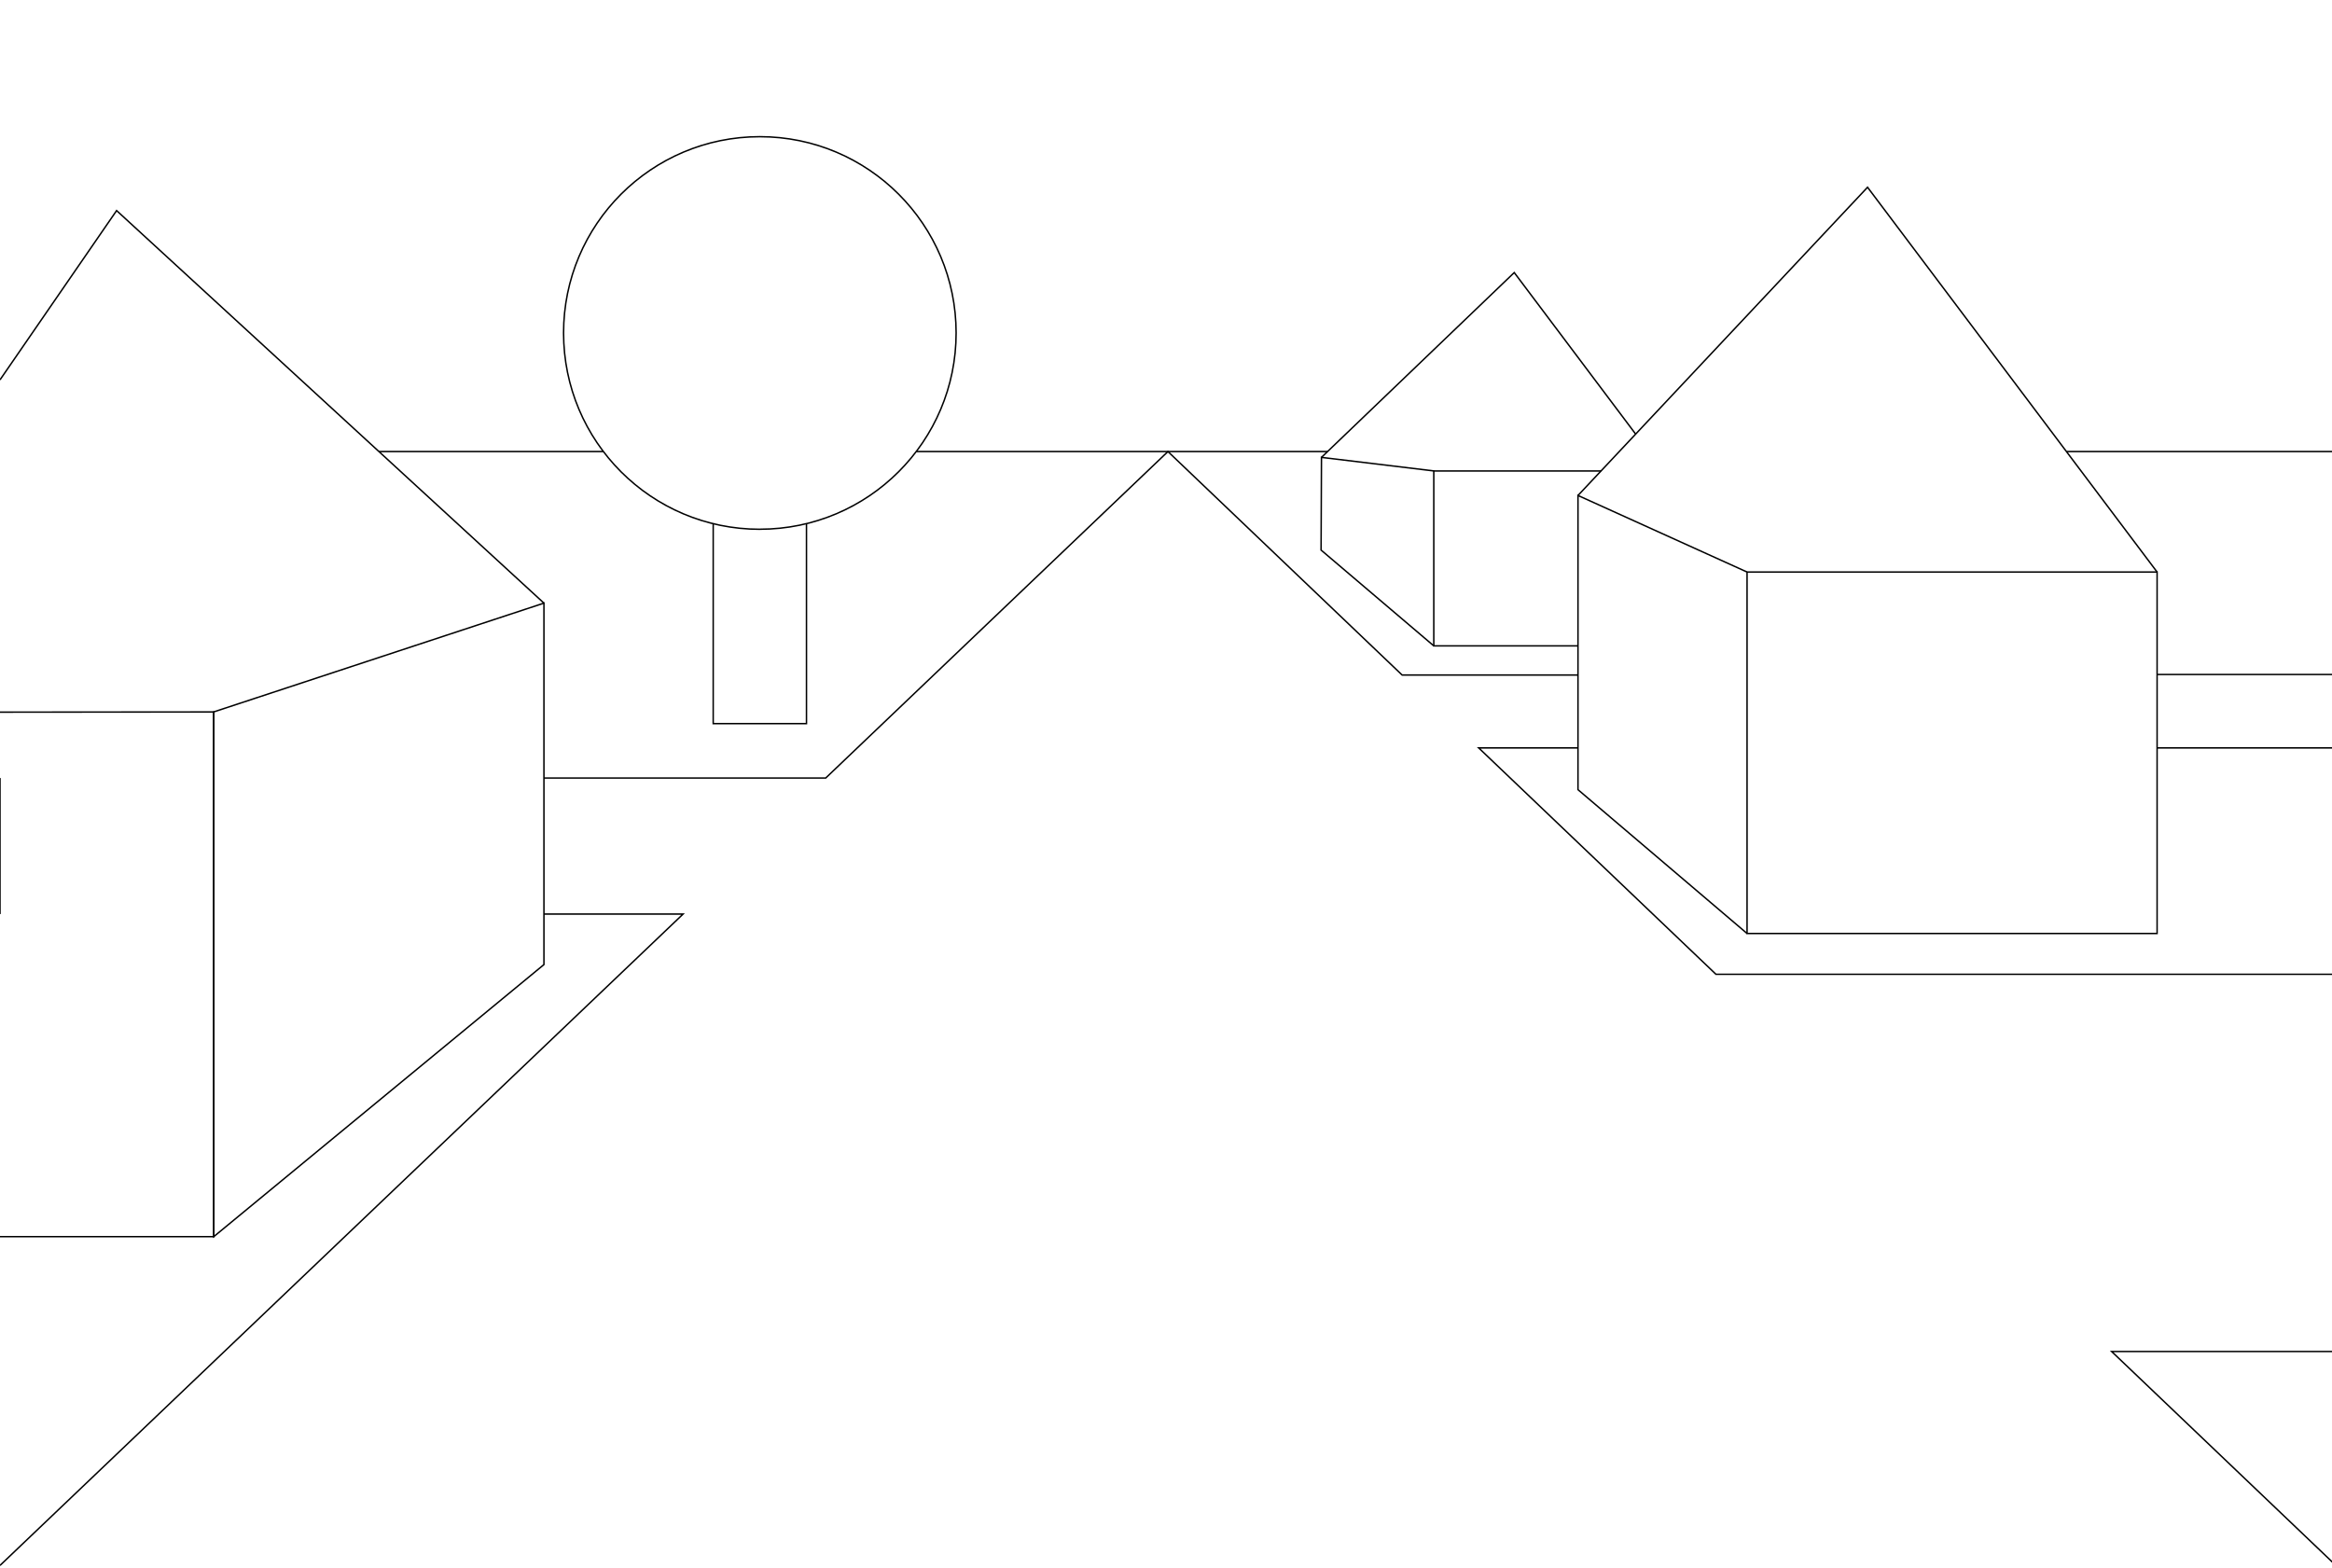
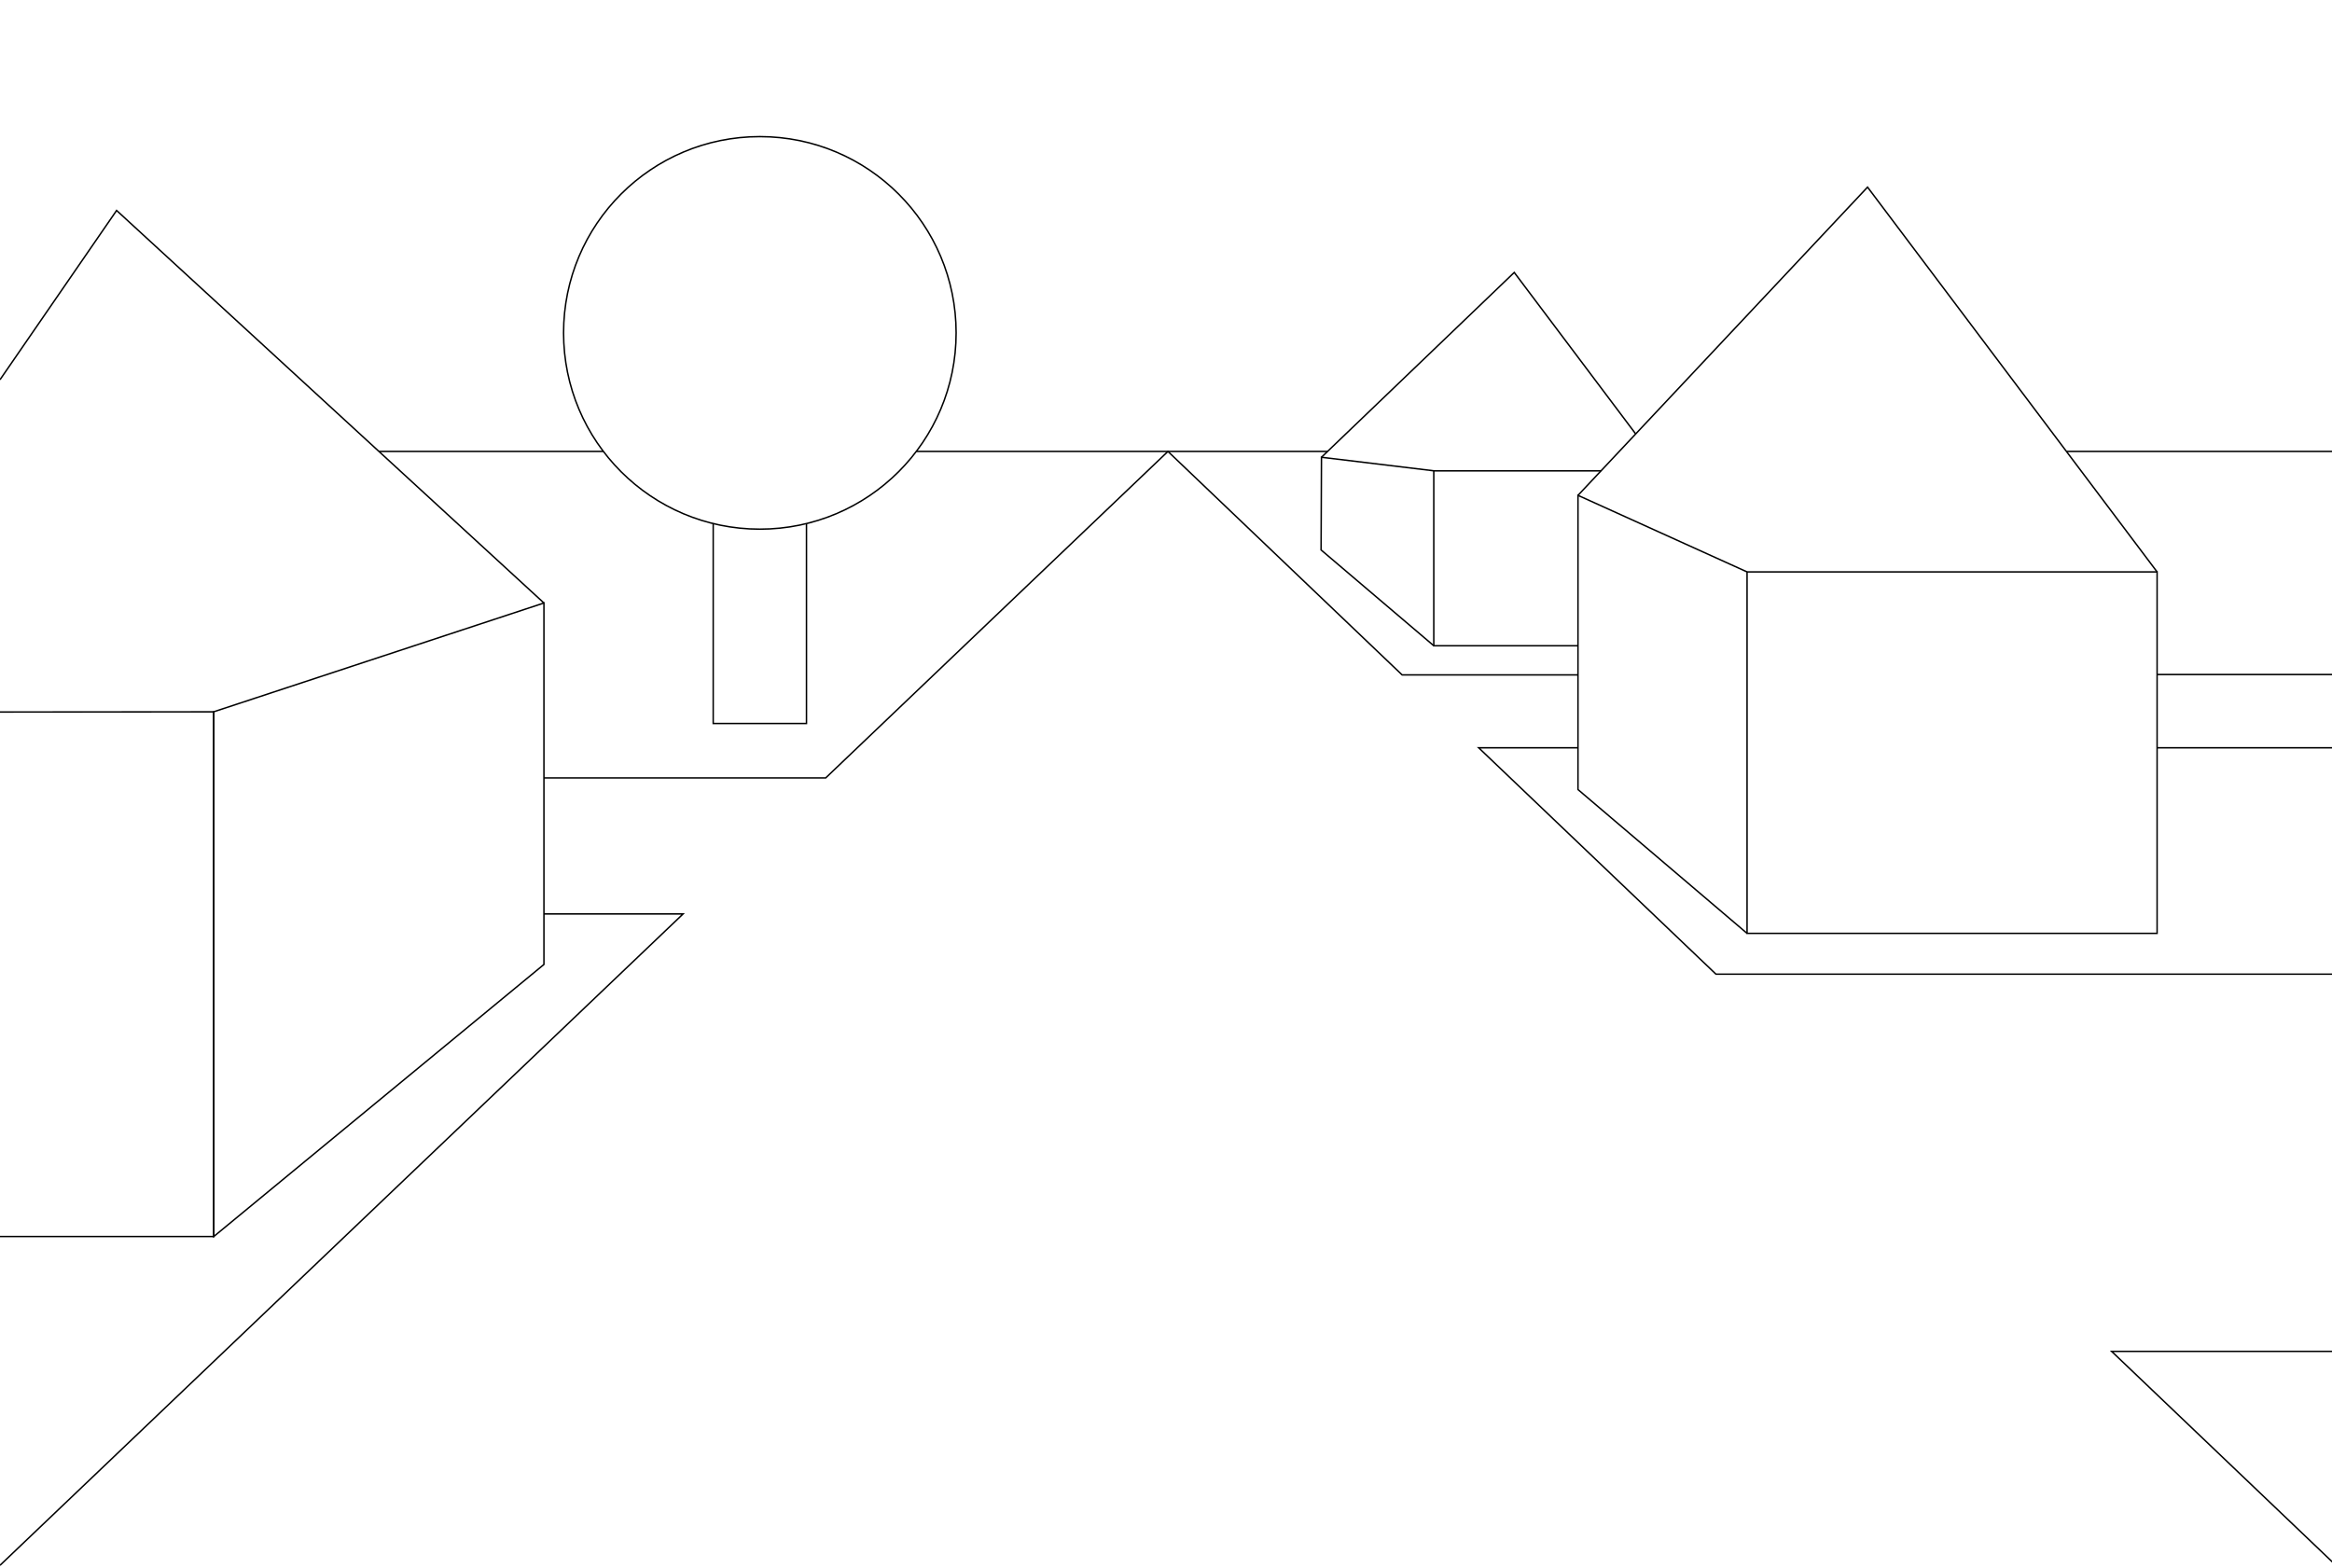
- <svg xmlns="http://www.w3.org/2000/svg" version="1.1" id="Layer_1" x="0px" y="0px" width="1200px" height="806.537px" viewBox="0 0 1200 806.537" enable-background="new 0 0 1200 806.537" xml:space="preserve">
-   <defs>
-     <pattern id="ticks" viewBox="0 0 12 4" preserveAspectRatio="none" height="100%" width="10%">
-       <path stroke-width="0.1" stroke="#000" vector-effect="non-scaling-stroke" />
-     </pattern>
-   </defs>
-   <line fill="none" stroke="#000000" stroke-width="0.75" vector-effect="non-scaling-stroke" stroke-miterlimit="10" x1="1063.343" y1="232.363" x2="1200" y2="232.363" />
-   <line fill="none" stroke="#000000" stroke-width="0.75" stroke-miterlimit="10" x1="471.479" y1="232.363" x2="683.129" y2="232.363" />
-   <line fill="none" stroke="#000000" stroke-width="0.75" stroke-miterlimit="10" x1="194.988" y1="232.363" x2="310.494" y2="232.363" />
-   <path fill="none" stroke="#000000" stroke-width="0.75" stroke-miterlimit="10" d="M0,232.363" />
-   <path fill="none" stroke="#000000" stroke-width="0.75" stroke-miterlimit="10" d="M0,805.562" />
-   <path fill="none" stroke="#000000" stroke-width="0.75" stroke-miterlimit="10" d="M1200,805.562" />
-   <polyline fill="none" stroke="#000000" stroke-width="0.75" stroke-miterlimit="10" points="1202,805.562 1086.6,695.463   1200.993,695.463 " />
-   <polyline fill="none" stroke="#000000" stroke-width="0.75" stroke-miterlimit="10" points="279.9,470.363 351.5,470.363 0,805.562   " />
-   <line fill="none" stroke="#000000" stroke-width="0.75" stroke-miterlimit="10" x1="0" y1="400.363" x2="0" y2="470.363" />
-   <polyline fill="none" stroke="#000000" stroke-width="0.75" stroke-miterlimit="10" points="811.999,347.363 721.5,347.363   601,232.363 424.9,400.363 279.9,400.363 " />
-   <polyline fill="none" stroke="#000000" stroke-width="0.75" stroke-miterlimit="10" points="1200.993,501.363 883,501.363   760.9,384.863 811.999,384.863 " />
-   <polyline fill="none" stroke="#000000" stroke-width="0.75" stroke-miterlimit="10" points="680,235.363 779.2,140.263   841.676,223.375 " />
-   <polyline fill="none" stroke="#000000" stroke-width="0.75" stroke-miterlimit="10" points="812,332.363 737.8,332.363   737.8,242.363 823.837,242.363 " />
-   <polyline fill="none" stroke="#000000" stroke-width="0.75" stroke-miterlimit="10" points="738,242.363 680,235.363 679.8,283.063   737.8,332.363 " />
+ <svg xmlns="http://www.w3.org/2000/svg" version="1.1" id="Layer_1" x="0px" y="0px" viewBox="294 -7.5 1200 806.5" enable-background="new 294 -7.5 1200 806.5" xml:space="preserve">
+   <line vector-effect="non-scaling-stroke" fill="none" stroke="#000000" stroke-width="0.75" stroke-miterlimit="10" x1="1357.3" y1="224.8" x2="1494" y2="224.8" />
+   <line fill="none" vector-effect="non-scaling-stroke" stroke="#000000" stroke-width="0.75" stroke-miterlimit="10" x1="765.5" y1="224.8" x2="977.1" y2="224.8" />
+   <line fill="none" vector-effect="non-scaling-stroke" stroke="#000000" stroke-width="0.75" stroke-miterlimit="10" x1="489" y1="224.8" x2="604.5" y2="224.8" />
+   <path fill="none" vector-effect="non-scaling-stroke" stroke="#000000" stroke-width="0.75" stroke-miterlimit="10" d="M294,224.8" />
+   <path fill="none" vector-effect="non-scaling-stroke" stroke="#000000" stroke-width="0.75" stroke-miterlimit="10" d="M294,798" />
+   <path fill="none" vector-effect="non-scaling-stroke" stroke="#000000" stroke-width="0.75" stroke-miterlimit="10" d="M1494,798" />
+   <polyline fill="none" vector-effect="non-scaling-stroke" stroke="#000000" stroke-width="0.75" stroke-miterlimit="10" points="1496,798 1380.6,687.9 1495,687.9 " />
+   <polyline fill="none" vector-effect="non-scaling-stroke" stroke="#000000" stroke-width="0.75" stroke-miterlimit="10" points="573.9,462.8 645.5,462.8 294,798 " />
+   <polyline fill="none" vector-effect="non-scaling-stroke" stroke="#000000" stroke-width="0.75" stroke-miterlimit="10" points="1106,339.8 1015.5,339.8 895,224.8   718.9,392.8 573.9,392.8 " />
+   <polyline fill="none" vector-effect="non-scaling-stroke" stroke="#000000" stroke-width="0.75" stroke-miterlimit="10" points="1495,493.8 1177,493.8 1054.9,377.3   1106,377.3 " />
+   <polyline fill="none" vector-effect="non-scaling-stroke" stroke="#000000" stroke-width="0.75" stroke-miterlimit="10" points="974,227.8 1073.2,132.7 1135.7,215.8   " />
+   <polyline fill="none" vector-effect="non-scaling-stroke" stroke="#000000" stroke-width="0.75" stroke-miterlimit="10" points="1106,324.8 1031.8,324.8 1031.8,234.8   1117.8,234.8 " />
+   <polyline fill="none" vector-effect="non-scaling-stroke" stroke="#000000" stroke-width="0.75" stroke-miterlimit="10" points="1032,234.8 974,227.8 973.8,275.5   1031.8,324.8 " />
  <g>
-     <path fill="none" stroke="#000000" stroke-width="0.75" stroke-miterlimit="10" d="M599,232.363" />
+     <path fill="none" vector-effect="non-scaling-stroke" stroke="#000000" stroke-width="0.75" stroke-miterlimit="10" d="M893,224.8" />
  </g>
-   <polyline fill="none" stroke="#000000" stroke-width="0.75" stroke-miterlimit="10" points="279.9,310.363 60,108.363 0,195.463 " />
-   <polygon fill="none" stroke="#000000" stroke-width="0.75" stroke-miterlimit="10" points="279.9,496.363 110,636.363   109.9,366.363 279.9,310.363 " />
-   <polyline fill="none" stroke="#000000" stroke-width="0.75" stroke-miterlimit="10" points="0,636.363 110,636.363 110,366.363   0,366.463 " />
-   <polyline fill="none" stroke="#000000" stroke-width="0.75" stroke-miterlimit="10" points="812,254.963 961,96.363 1110,294.363   " />
-   <path fill="none" stroke="#000000" stroke-width="0.75" stroke-miterlimit="10" d="M940,444.363" />
-   <rect x="899" y="294.363" fill="none" stroke="#000000" stroke-width="0.75" stroke-miterlimit="10" width="211" height="186" />
-   <polyline fill="none" stroke="#000000" stroke-width="0.75" stroke-miterlimit="10" points="899,294.363 812,254.963 812,406.363   899,480.363 " />
-   <path fill="none" stroke="#000000" stroke-width="0.75" stroke-miterlimit="10" d="M367,204.363" />
-   <polyline fill="none" stroke="#000000" stroke-width="0.75" stroke-miterlimit="10" points="415,269.461 415,372.363 367,372.363   367,269.489 " />
+   <polyline fill="none" vector-effect="non-scaling-stroke" stroke="#000000" stroke-width="0.75" stroke-miterlimit="10" points="573.9,302.8 354,100.8 294,187.9 " />
+   <polygon fill="none" vector-effect="non-scaling-stroke" stroke="#000000" stroke-width="0.75" stroke-miterlimit="10" points="573.9,488.8 404,628.8 403.9,358.8   573.9,302.8 " />
+   <polyline fill="none" vector-effect="non-scaling-stroke" stroke="#000000" stroke-width="0.75" stroke-miterlimit="10" points="294,628.8 404,628.8 404,358.8   294,358.9 " />
+   <polyline fill="none" vector-effect="non-scaling-stroke" stroke="#000000" stroke-width="0.75" stroke-miterlimit="10" points="1106,247.4 1255,88.8 1404,286.8 " />
+   <path fill="none" vector-effect="non-scaling-stroke" stroke="#000000" stroke-width="0.75" stroke-miterlimit="10" d="M1234,436.8" />
+   <rect x="1193" y="286.8" fill="none" vector-effect="non-scaling-stroke" stroke="#000000" stroke-width="0.75" stroke-miterlimit="10" width="211" height="186" />
+   <polyline fill="none" vector-effect="non-scaling-stroke" stroke="#000000" stroke-width="0.75" stroke-miterlimit="10" points="1193,286.8 1106,247.4 1106,398.8   1193,472.8 " />
+   <path fill="none" vector-effect="non-scaling-stroke" stroke="#000000" stroke-width="0.75" stroke-miterlimit="10" d="M661,196.8" />
+   <polyline fill="none" vector-effect="non-scaling-stroke" stroke="#000000" stroke-width="0.75" stroke-miterlimit="10" points="709,261.9 709,364.8 661,364.8 661,262   " />
  <g>
-     <path fill="none" stroke="#000000" stroke-width="0.75" stroke-miterlimit="10" d="M391,272.338c55.781,0,101-45.22,101-101   c0-55.78-45.219-101-101-101s-101,45.22-101,101c0,55.825,45.2,101.025,101,101.025" />
+     <path fill="none" vector-effect="non-scaling-stroke" stroke="#000000" stroke-width="0.75" stroke-miterlimit="10" d="M685,264.8c55.8,0,101-45.2,101-101   s-45.2-101-101-101s-101,45.2-101,101C584,219.6,629.2,264.8,685,264.8" />
  </g>
-   <path fill="none" stroke="#000000" stroke-width="0.75" stroke-miterlimit="10" d="M279.9,470.363" />
-   <path fill="none" stroke="#000000" stroke-width="0.75" stroke-miterlimit="10" d="M279.9,400.363" />
-   <path fill="none" stroke="#000000" stroke-width="0.75" stroke-miterlimit="10" d="M1110,347.092c0,0,86.226,0,90,0" />
-   <path fill="none" stroke="#000000" stroke-width="0.75" stroke-miterlimit="10" d="M1110,384.863c0,0,86.226,0,90,0" />
-   <line fill="none" stroke="#000000" stroke-width="0.75" stroke-miterlimit="10" x1="1400.551" y1="262.363" x2="1400.551" y2="448.363" />
+   <path fill="none" vector-effect="non-scaling-stroke" stroke="#000000" stroke-width="0.75" stroke-miterlimit="10" d="M573.9,462.8" />
+   <path fill="none" vector-effect="non-scaling-stroke" stroke="#000000" stroke-width="0.75" stroke-miterlimit="10" d="M573.9,392.8" />
+   <path fill="none" vector-effect="non-scaling-stroke" stroke="#000000" stroke-width="0.75" stroke-miterlimit="10" d="M1404,339.6c0,0,86.2,0,90,0" />
+   <path fill="none" vector-effect="non-scaling-stroke" stroke="#000000" stroke-width="0.75" stroke-miterlimit="10" d="M1404,377.3c0,0,86.2,0,90,0" />
+   <line fill="none" vector-effect="non-scaling-stroke" stroke="#000000" stroke-width="0.75" stroke-miterlimit="10" x1="1694.6" y1="254.8" x2="1694.6" y2="440.8" />
</svg>
